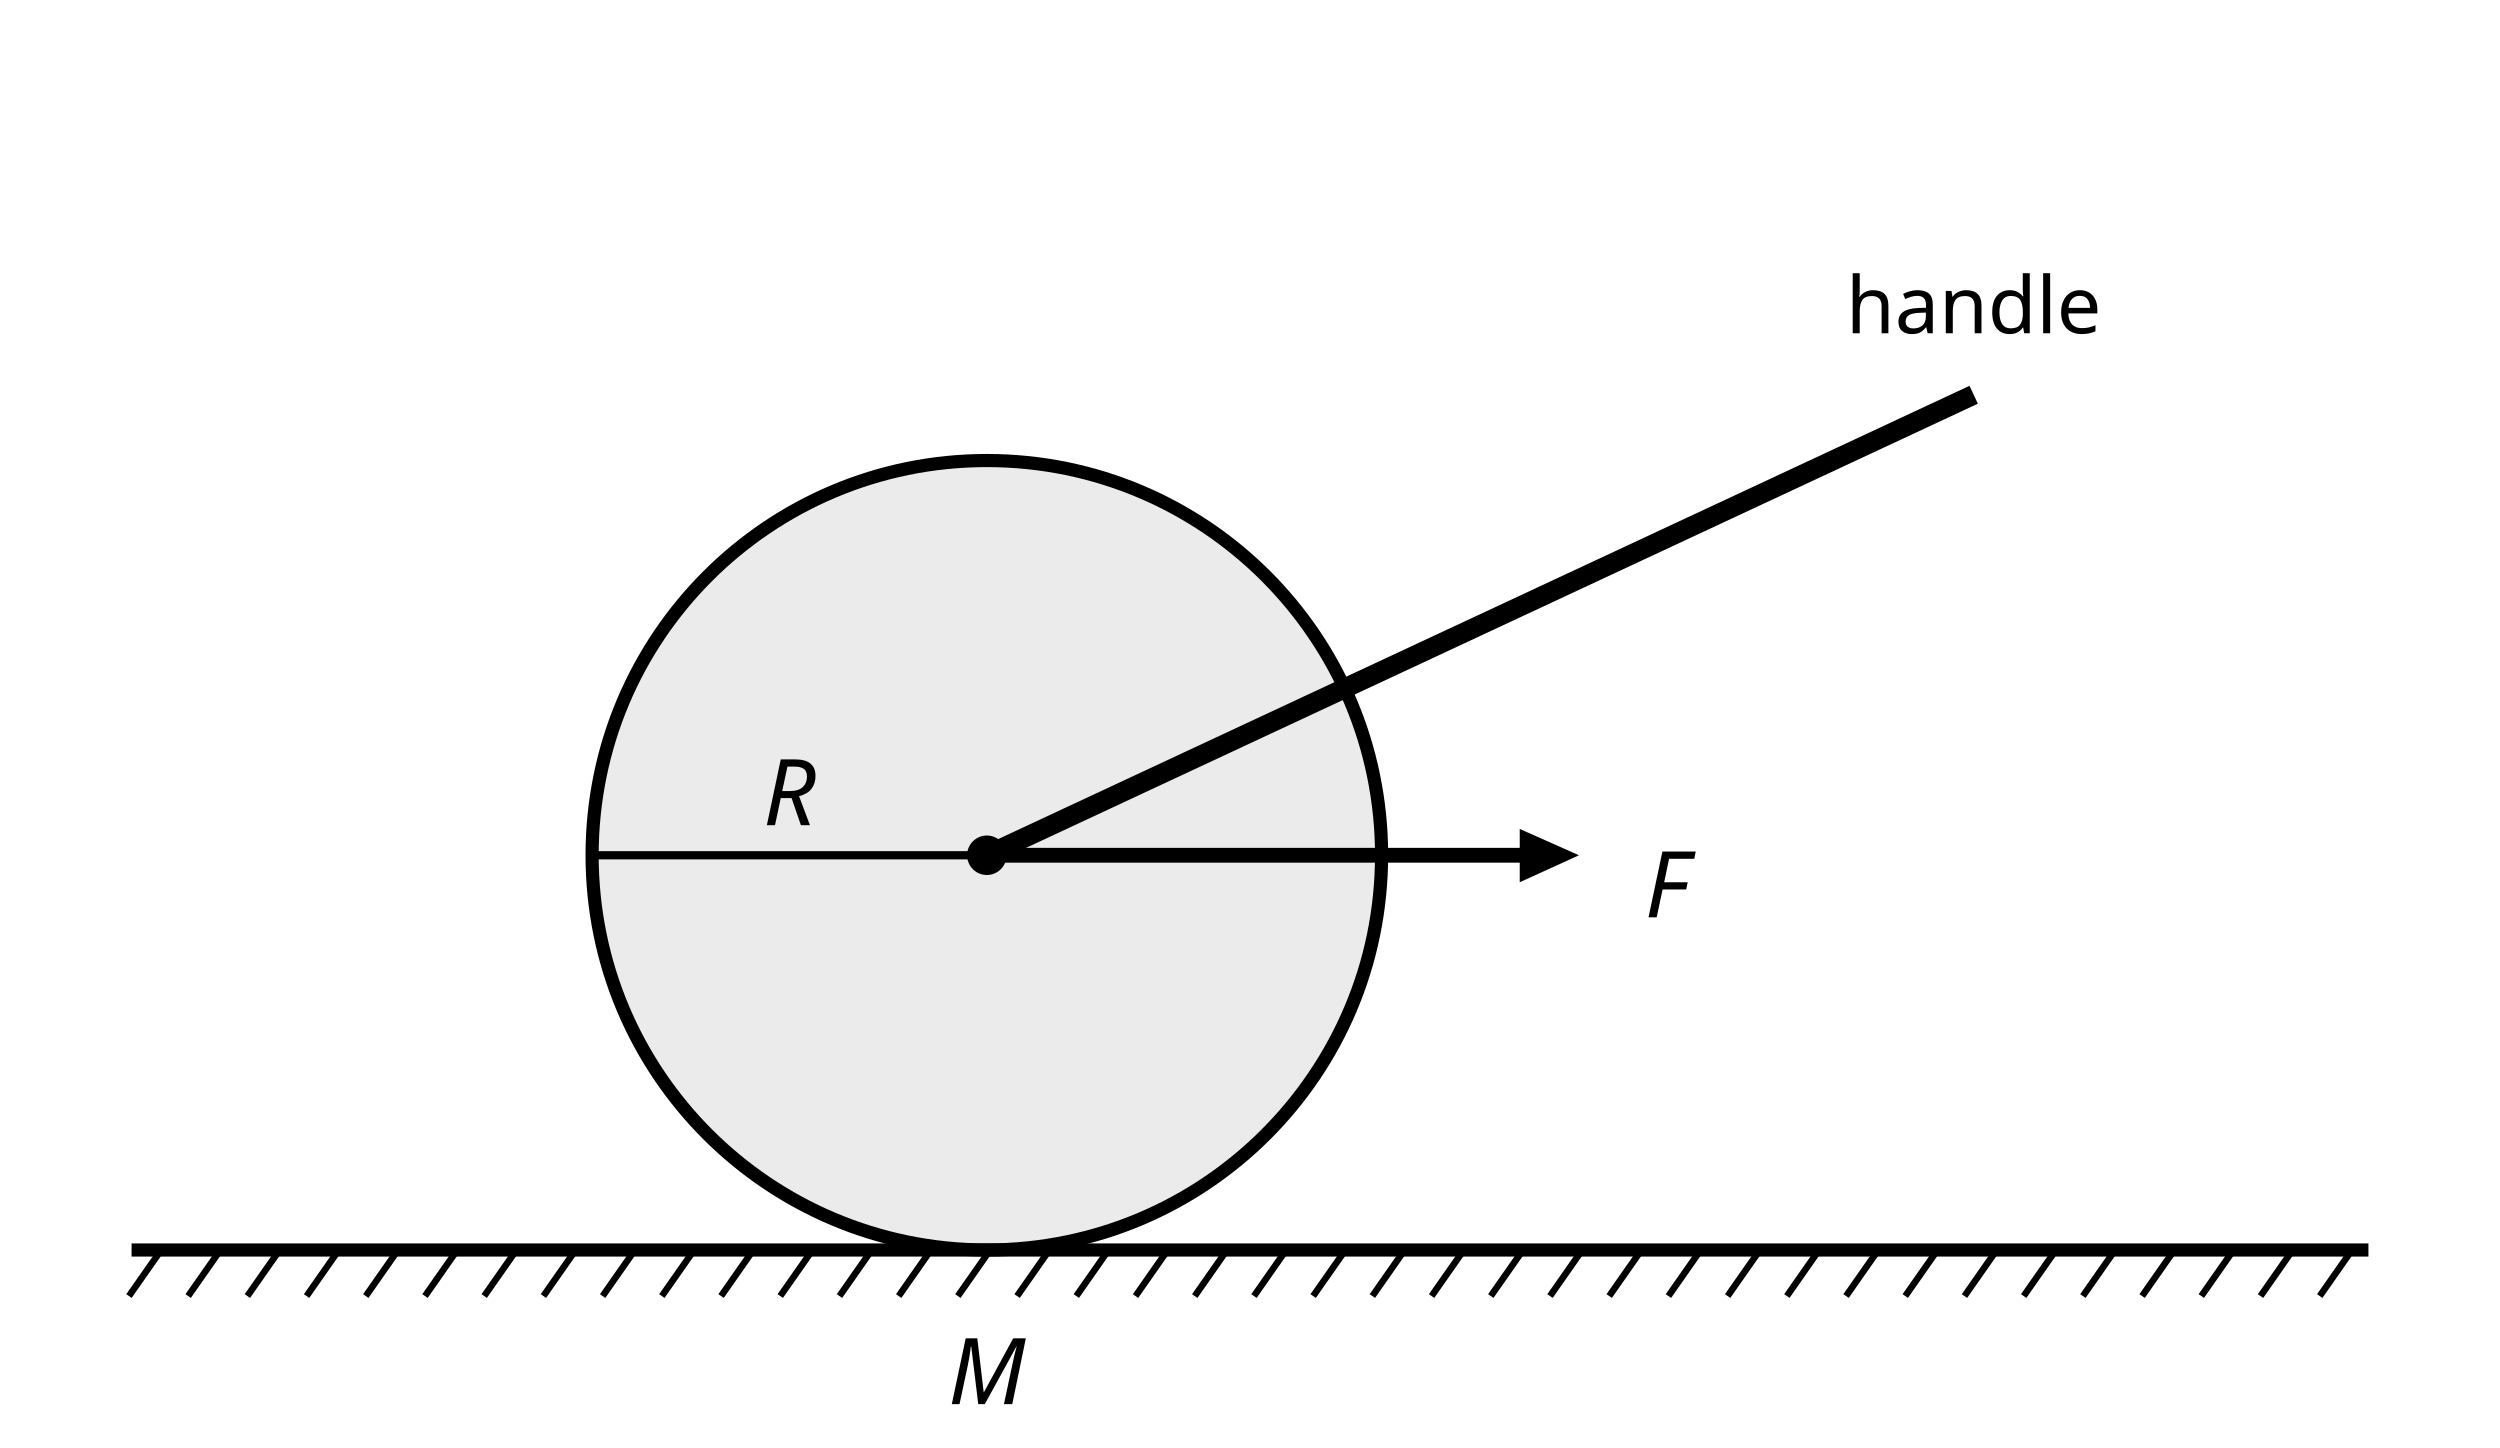
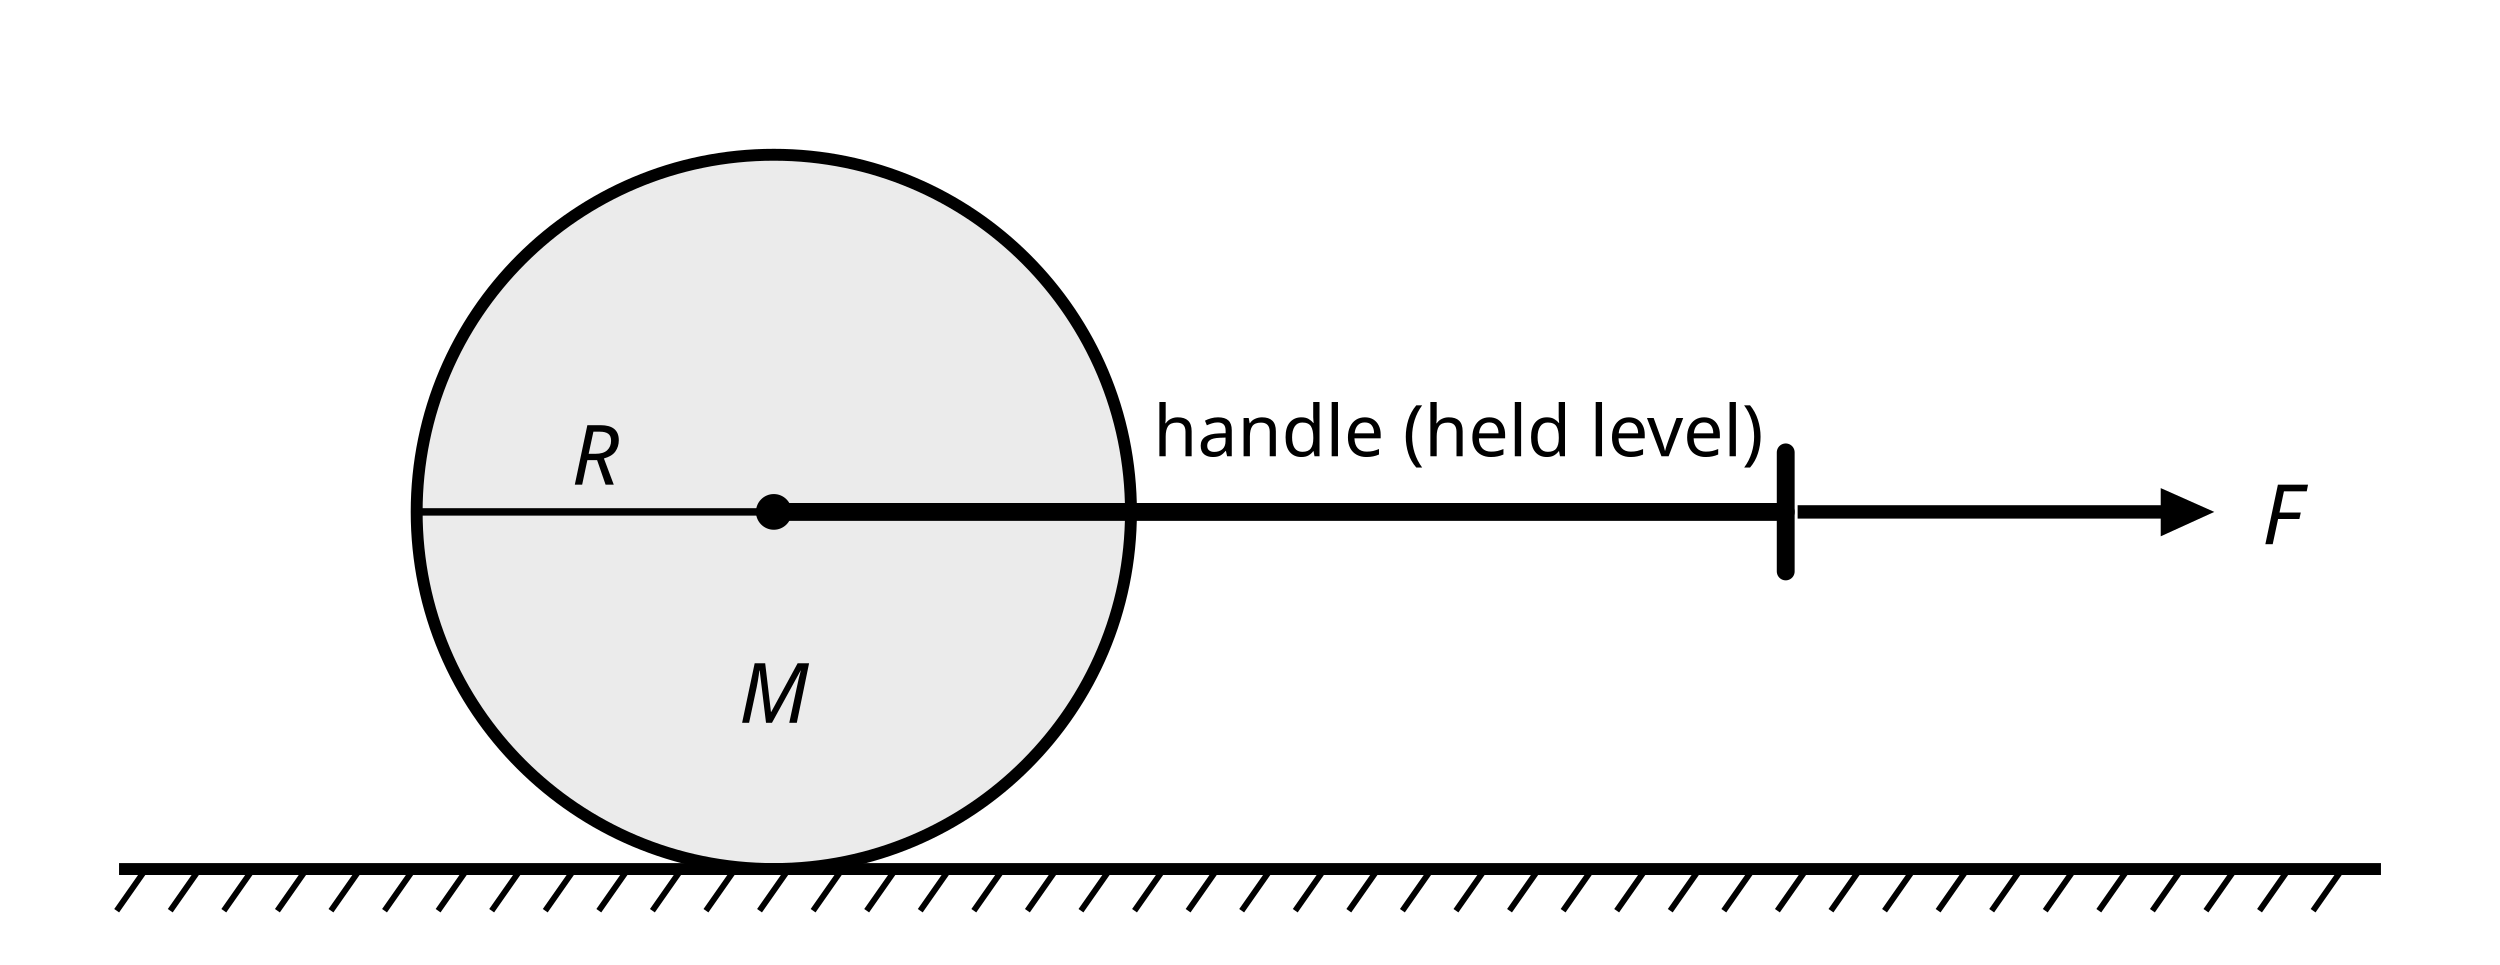
- <svg xmlns="http://www.w3.org/2000/svg" viewBox="0 0 380 220">
-   <line x1="20" y1="190" x2="360" y2="190" stroke="currentColor" stroke-width="2" />
-   <path d="M24.5 190l-4.9 7M33.5 190l-4.9 7M42.5 190l-4.9 7M51.5 190l-4.9 7M60.5 190l-4.9 7M69.5 190l-4.9 7M78.5 190l-4.9 7M87.5 190l-4.9 7M96.5 190l-4.9 7M105.5 190l-4.9 7M114.5 190l-4.9 7M123.5 190l-4.9 7M132.5 190l-4.9 7M141.5 190l-4.9 7M150.5 190l-4.9 7M159.5 190l-4.9 7M168.5 190l-4.9 7M177.5 190l-4.9 7M186.5 190l-4.9 7M195.5 190l-4.9 7M204.5 190l-4.9 7M213.5 190l-4.9 7M222.5 190l-4.9 7M231.5 190l-4.9 7M240.5 190l-4.9 7M249.5 190l-4.9 7M258.5 190l-4.9 7M267.5 190l-4.9 7M276.5 190l-4.9 7M285.5 190l-4.9 7M294.5 190l-4.9 7M303.5 190l-4.9 7M312.5 190l-4.9 7M321.5 190l-4.9 7M330.5 190l-4.9 7M339.5 190l-4.9 7M348.5 190l-4.9 7M357.5 190l-4.9 7" fill="none" stroke="currentColor" stroke-width="1" />
-   <circle cx="150" cy="130" r="60" fill="currentColor" fill-opacity="0.08" stroke="currentColor" stroke-width="2" />
-   <circle cx="150" cy="130" r="3" fill="currentColor" stroke="none" />
-   <line x1="150" y1="130" x2="90" y2="130" stroke="currentColor" stroke-width="1.25" />
-   <text x="120" y="120" fill="currentColor" font-size="14" font-family="sans-serif" font-style="italic" text-anchor="middle" dominant-baseline="central">R</text>
-   <line x1="150" y1="130" x2="300" y2="60" stroke="currentColor" stroke-width="3" />
-   <line x1="150" y1="130" x2="232.8" y2="130" stroke="currentColor" stroke-width="2.25" />
-   <polygon points="240,130 231,134.1 231,126" fill="currentColor" stroke="none" />
-   <text x="250" y="134" fill="currentColor" font-size="14" font-family="sans-serif" font-style="italic" text-anchor="start" dominant-baseline="central">F</text>
-   <text x="300" y="46" fill="currentColor" font-size="12" font-family="sans-serif" text-anchor="middle" dominant-baseline="central">handle</text>
-   <text x="150" y="208" fill="currentColor" font-size="14" font-family="sans-serif" font-style="italic" text-anchor="middle" dominant-baseline="central">M</text>
+ <svg xmlns="http://www.w3.org/2000/svg" viewBox="0 0 420 162">
+   <line x1="20" y1="146" x2="400" y2="146" stroke="currentColor" stroke-width="2" />
+   <path d="M24.5 146l-4.9 7M33.5 146l-4.9 7M42.5 146l-4.9 7M51.5 146l-4.9 7M60.5 146l-4.9 7M69.5 146l-4.9 7M78.5 146l-4.9 7M87.5 146l-4.9 7M96.5 146l-4.9 7M105.5 146l-4.9 7M114.5 146l-4.9 7M123.5 146l-4.9 7M132.5 146l-4.9 7M141.5 146l-4.9 7M150.5 146l-4.9 7M159.5 146l-4.9 7M168.5 146l-4.9 7M177.5 146l-4.9 7M186.5 146l-4.9 7M195.5 146l-4.9 7M204.5 146l-4.9 7M213.5 146l-4.9 7M222.5 146l-4.9 7M231.5 146l-4.9 7M240.5 146l-4.9 7M249.5 146l-4.9 7M258.5 146l-4.9 7M267.5 146l-4.9 7M276.5 146l-4.9 7M285.5 146l-4.9 7M294.5 146l-4.9 7M303.5 146l-4.9 7M312.5 146l-4.9 7M321.5 146l-4.9 7M330.5 146l-4.9 7M339.5 146l-4.9 7M348.5 146l-4.9 7M357.5 146l-4.9 7M366.5 146l-4.9 7M375.5 146l-4.9 7M384.5 146l-4.9 7M393.5 146l-4.9 7" fill="none" stroke="currentColor" stroke-width="1" />
+   <circle cx="130" cy="86" r="60" fill="currentColor" fill-opacity="0.08" stroke="currentColor" stroke-width="2" />
+   <circle cx="130" cy="86" r="3" fill="currentColor" stroke="none" />
+   <line x1="130" y1="86" x2="70" y2="86" stroke="currentColor" stroke-width="1.25" />
+   <text x="100" y="76" fill="currentColor" font-size="14" font-family="sans-serif" font-style="italic" text-anchor="middle" dominant-baseline="central">R</text>
+   <text x="130" y="116" fill="currentColor" font-size="14" font-family="sans-serif" font-style="italic" text-anchor="middle" dominant-baseline="central">M</text>
+   <line x1="130" y1="86" x2="300" y2="86" stroke="currentColor" stroke-width="3" stroke-linecap="round" />
+   <line x1="300" y1="76" x2="300" y2="96" stroke="currentColor" stroke-width="3" stroke-linecap="round" />
+   <text x="245" y="72" fill="currentColor" font-size="12" font-family="sans-serif" text-anchor="middle" dominant-baseline="central">handle (held level)</text>
+   <line x1="302" y1="86" x2="364.8" y2="86" stroke="currentColor" stroke-width="2.25" />
+   <polygon points="372,86 363,90.1 363,82" fill="currentColor" stroke="none" />
+   <text x="380" y="86" fill="currentColor" font-size="14" font-family="sans-serif" font-style="italic" text-anchor="start" dominant-baseline="central">F</text>
</svg>
